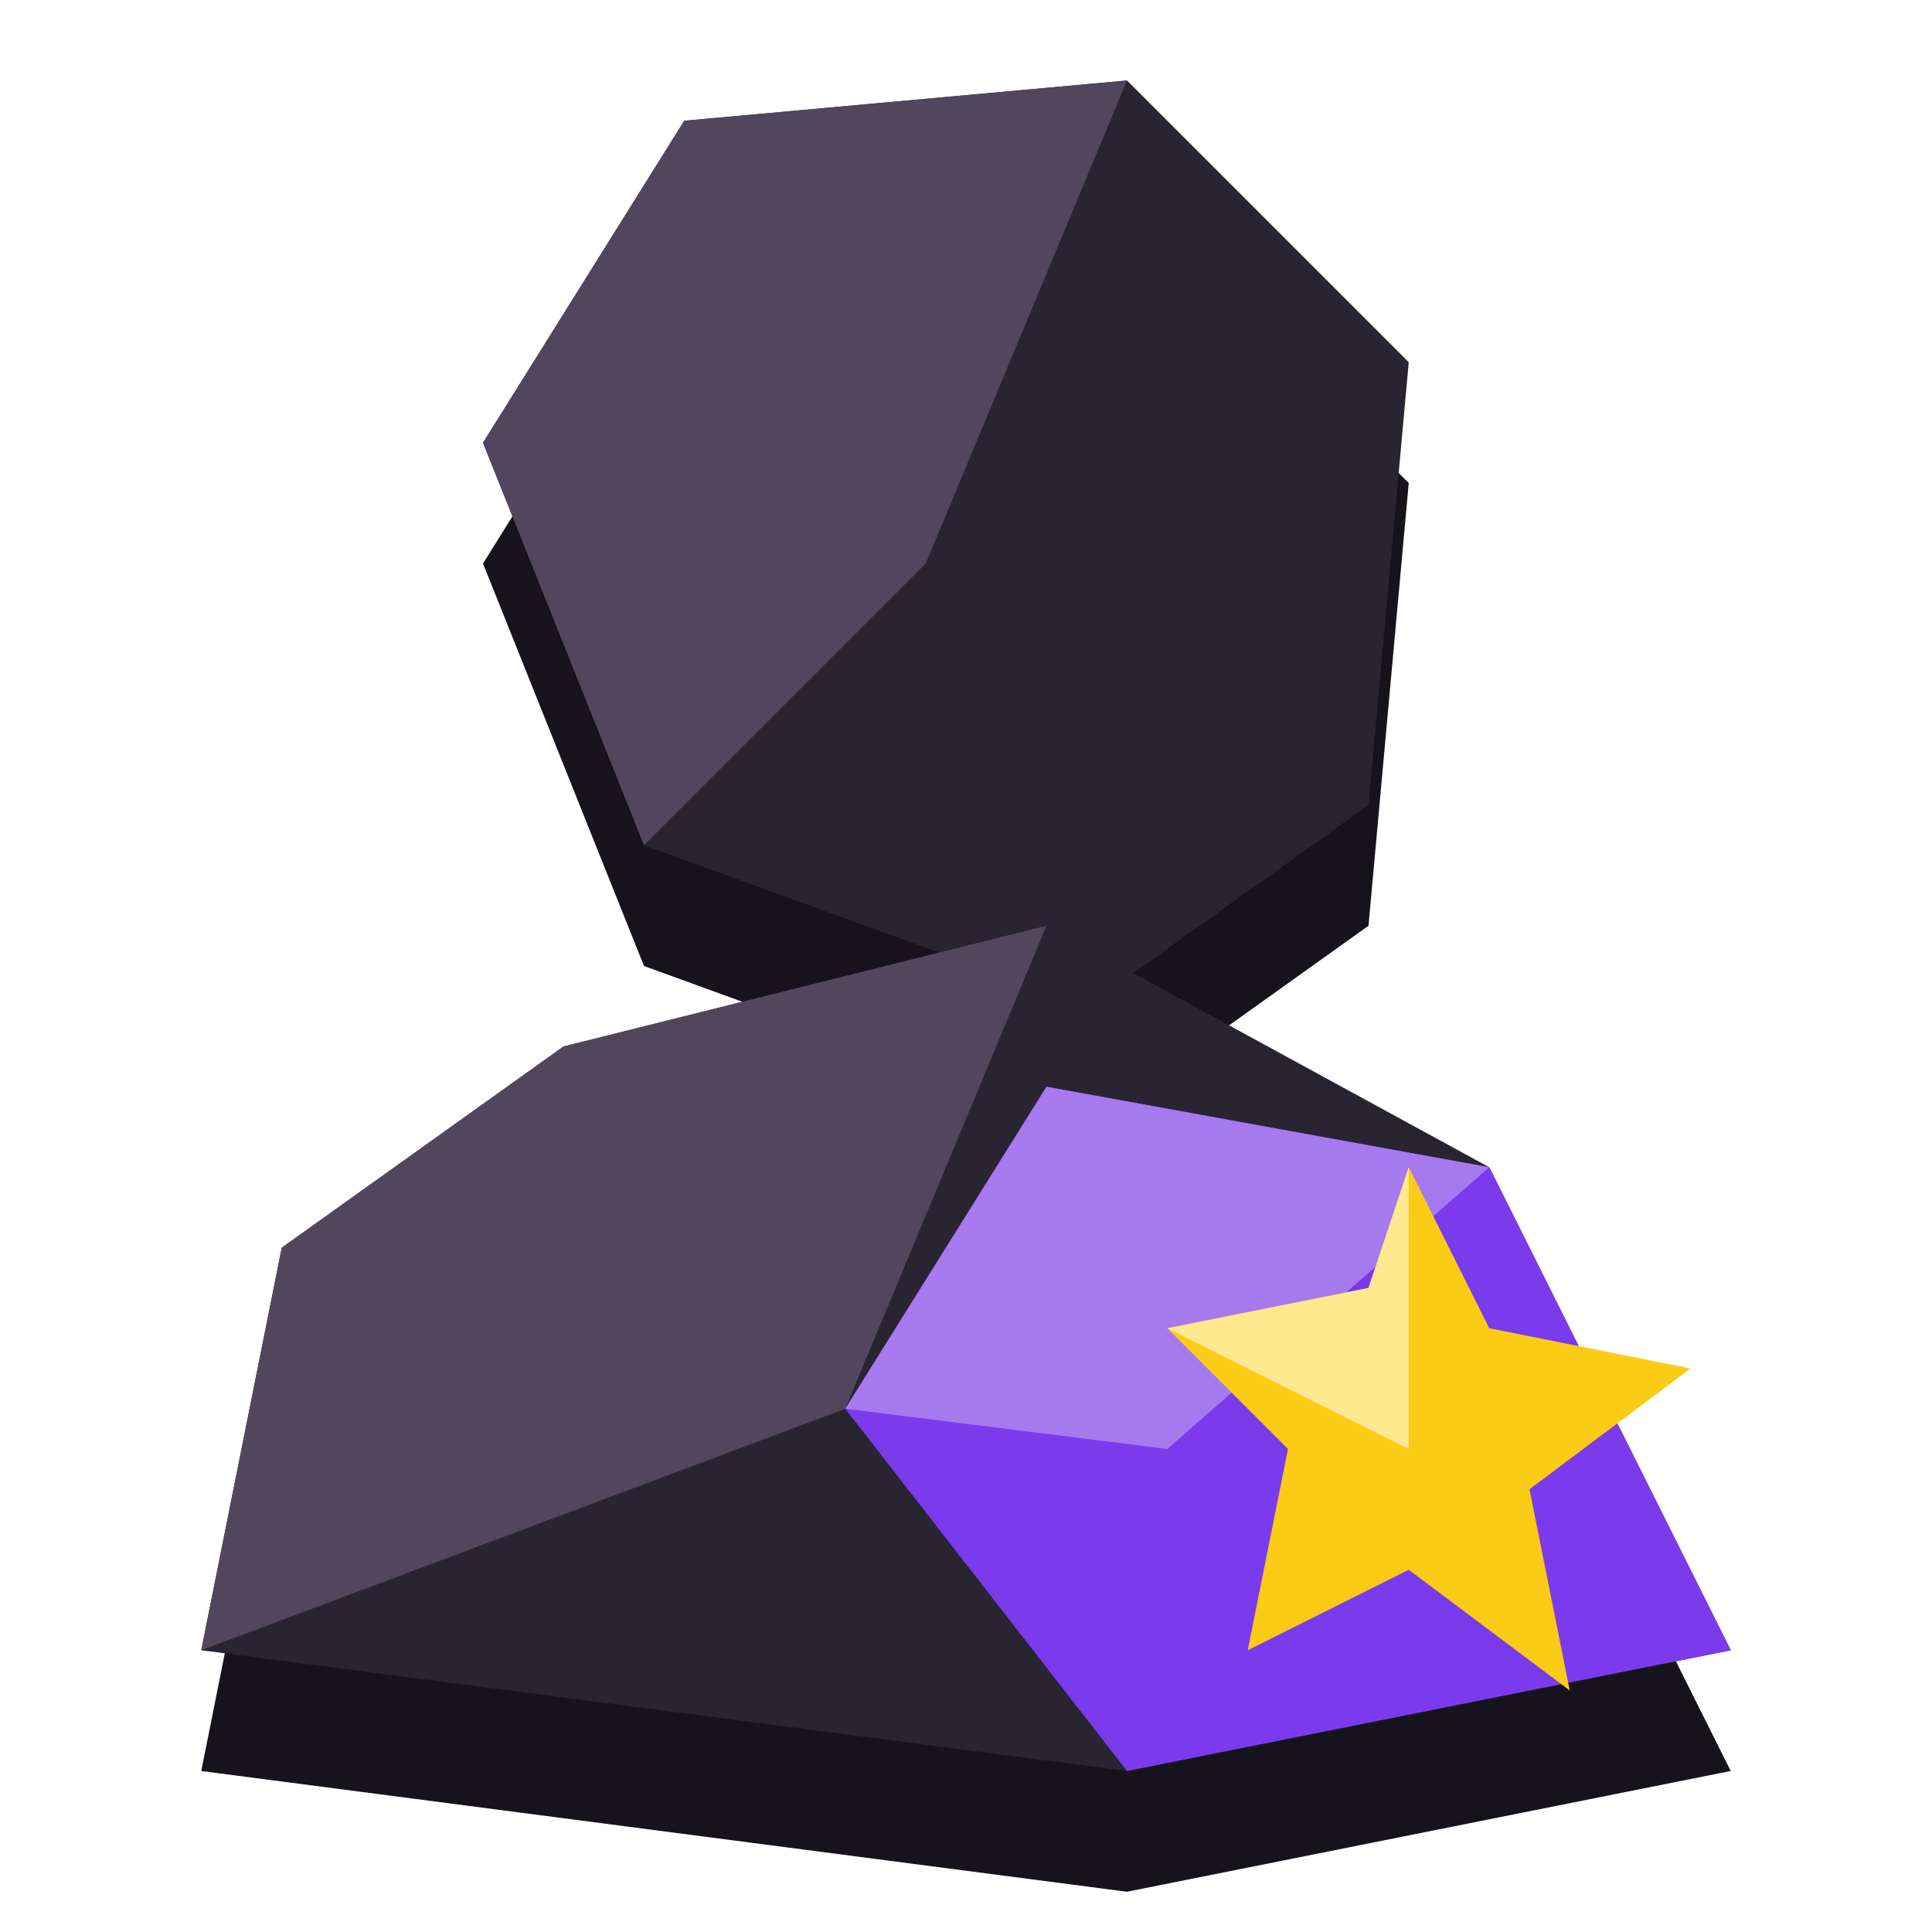
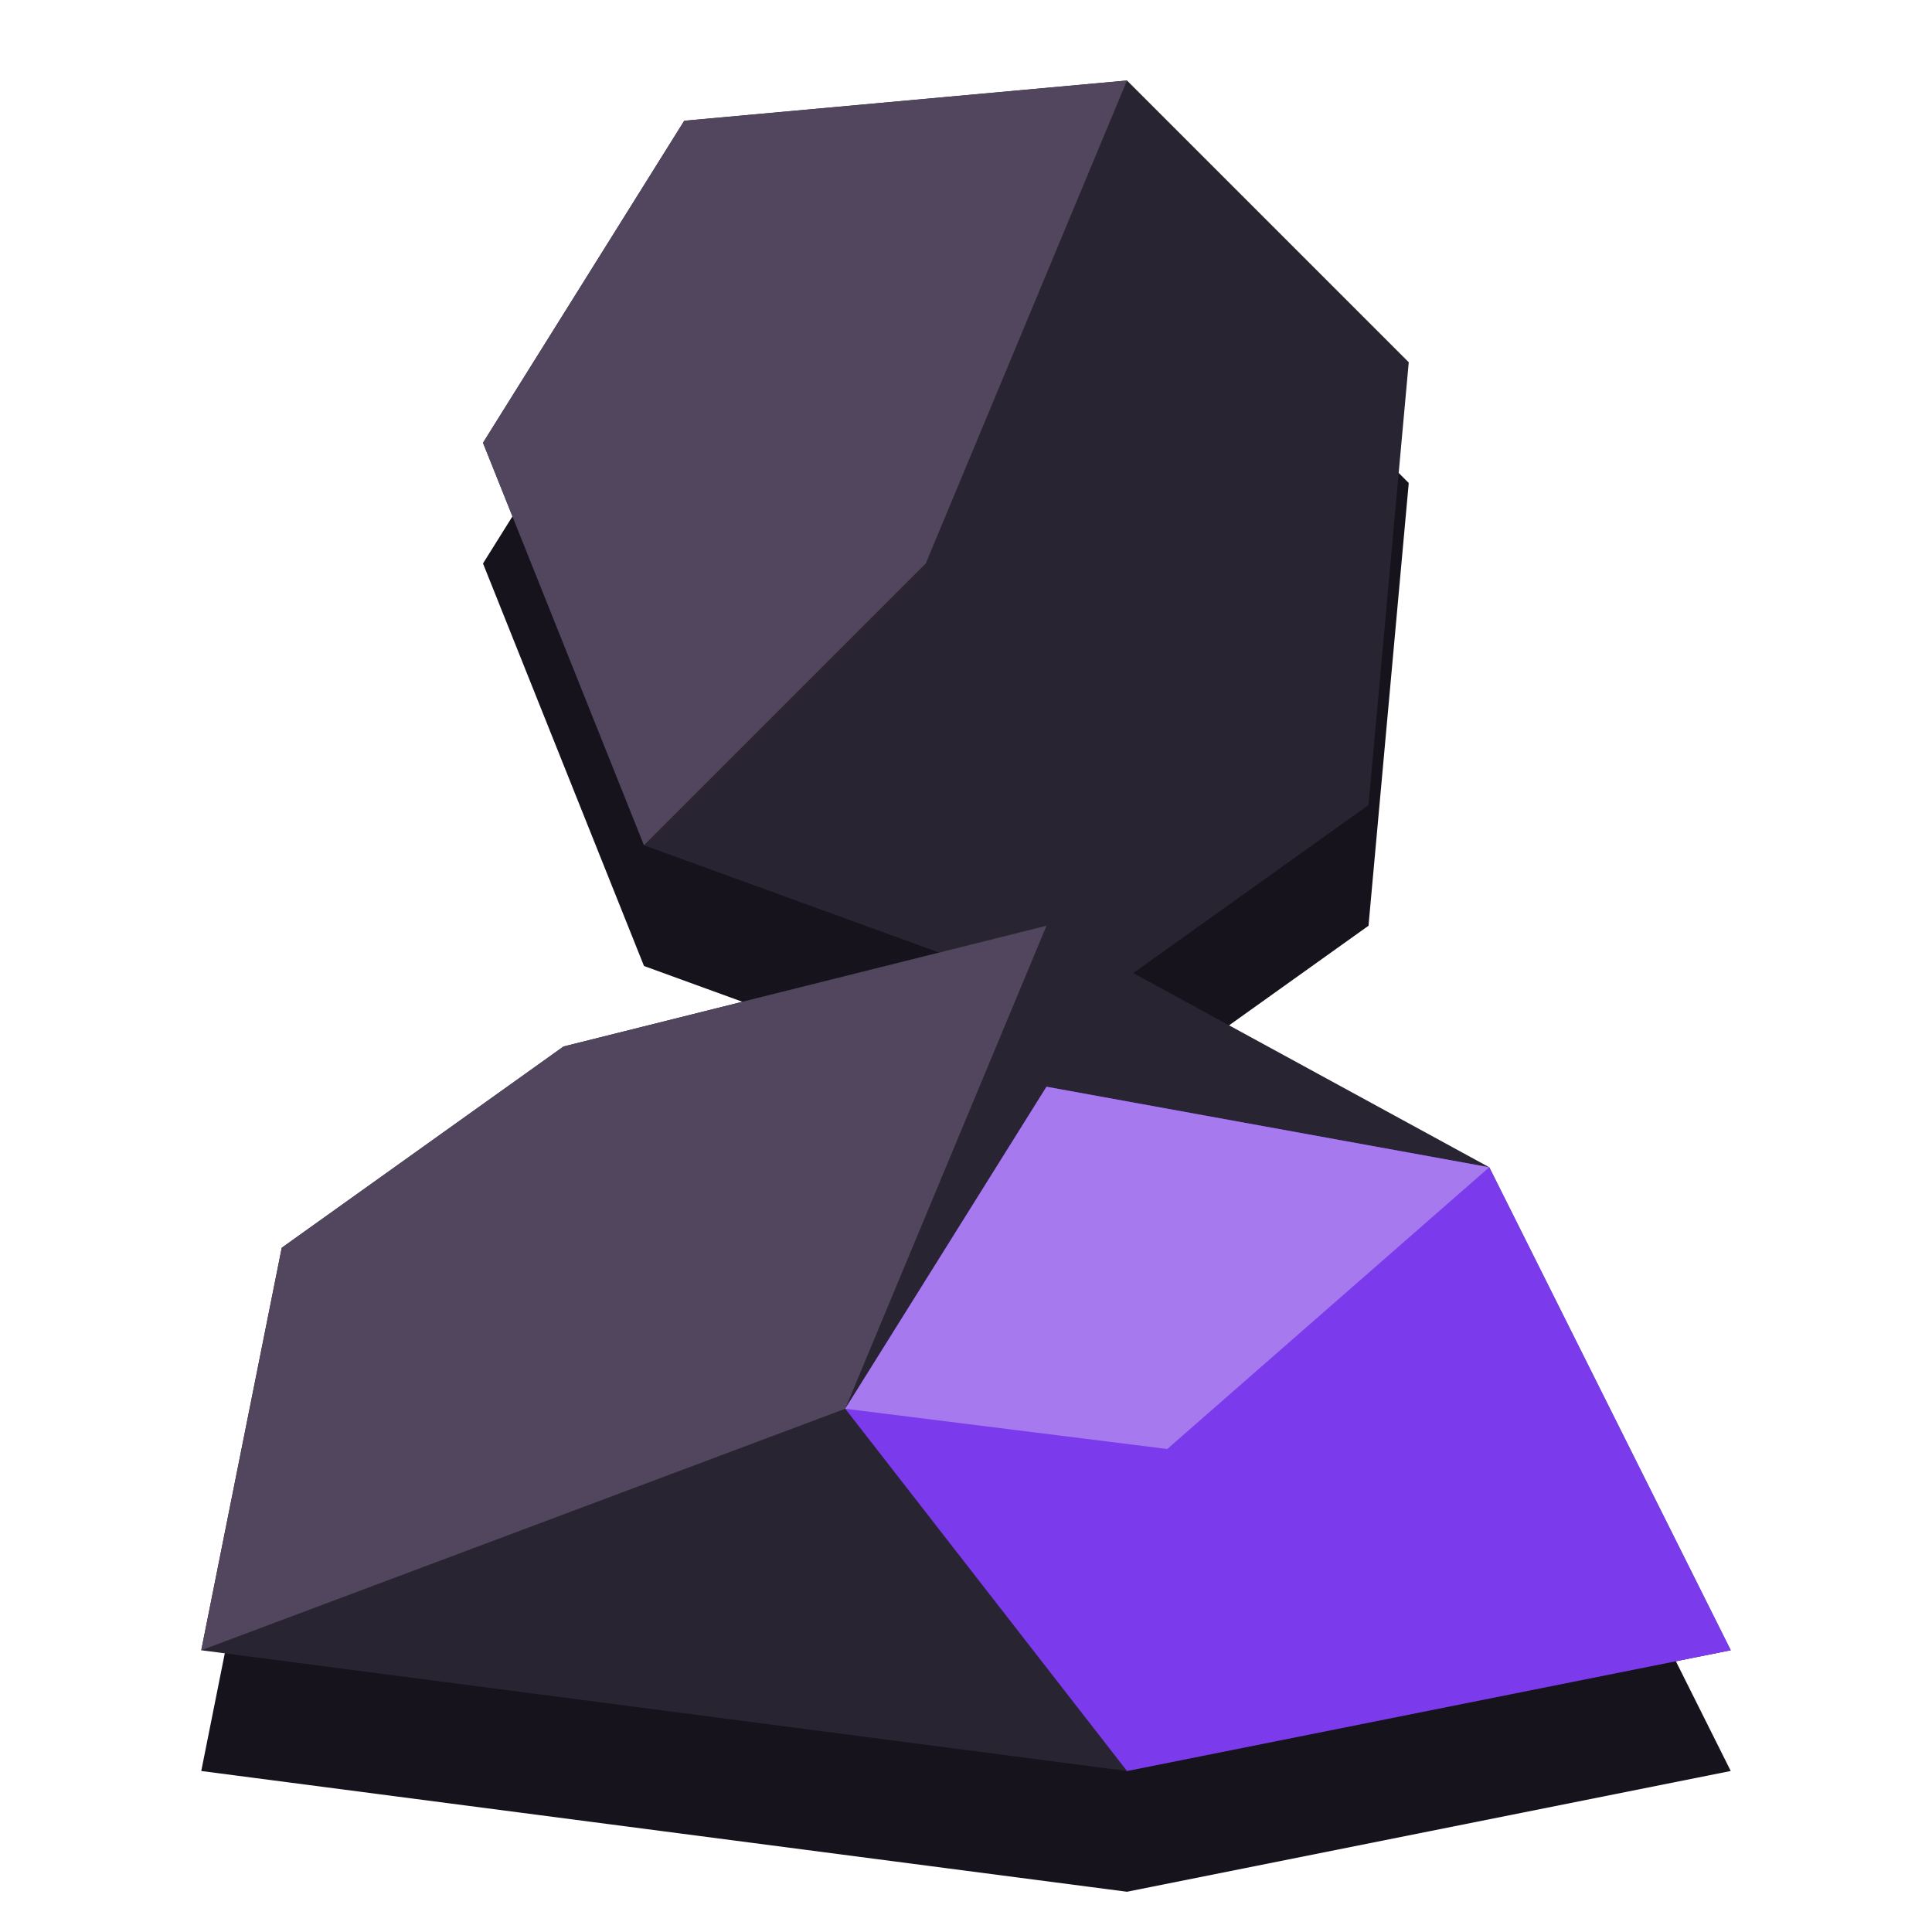
<svg xmlns="http://www.w3.org/2000/svg" viewBox="0 0 48 48" fill="none">
  <path fill="#17131D" d="m17 6 11-1 7 7-1 11-7 5-11-4-4-10Z" />
  <path fill="#292432" d="m17 3 11-1 7 7-1 11-7 5-11-4-4-10Z" />
  <path fill="#51465D" d="m17 3 11-1-5 12-7 7-4-10Z" />
  <path fill="#17131D" d="m14 29 12-3 11 6 6 12-15 3L5 44l2-10Z" />
  <path fill="#292432" d="m14 26 12-3 11 6 6 12-15 3L5 41l2-10Z" />
  <path fill="#51465D" d="m14 26 12-3-5 12-16 6 2-10Z" />
  <path fill="#7C3AED" d="m26 27 11 2 6 12-15 3-7-9Z" />
  <path fill="#A779EF" d="m26 27 11 2-8 7-8-1Z" />
-   <path fill="#FACC15" d="m35 29 2 4 5 1-4 3 1 5-4-3-4 2 1-5-3-3 5-1Z" />
-   <path fill="#FFE88D" d="m35 29 0 7-6-3 5-1Z" />
</svg>
